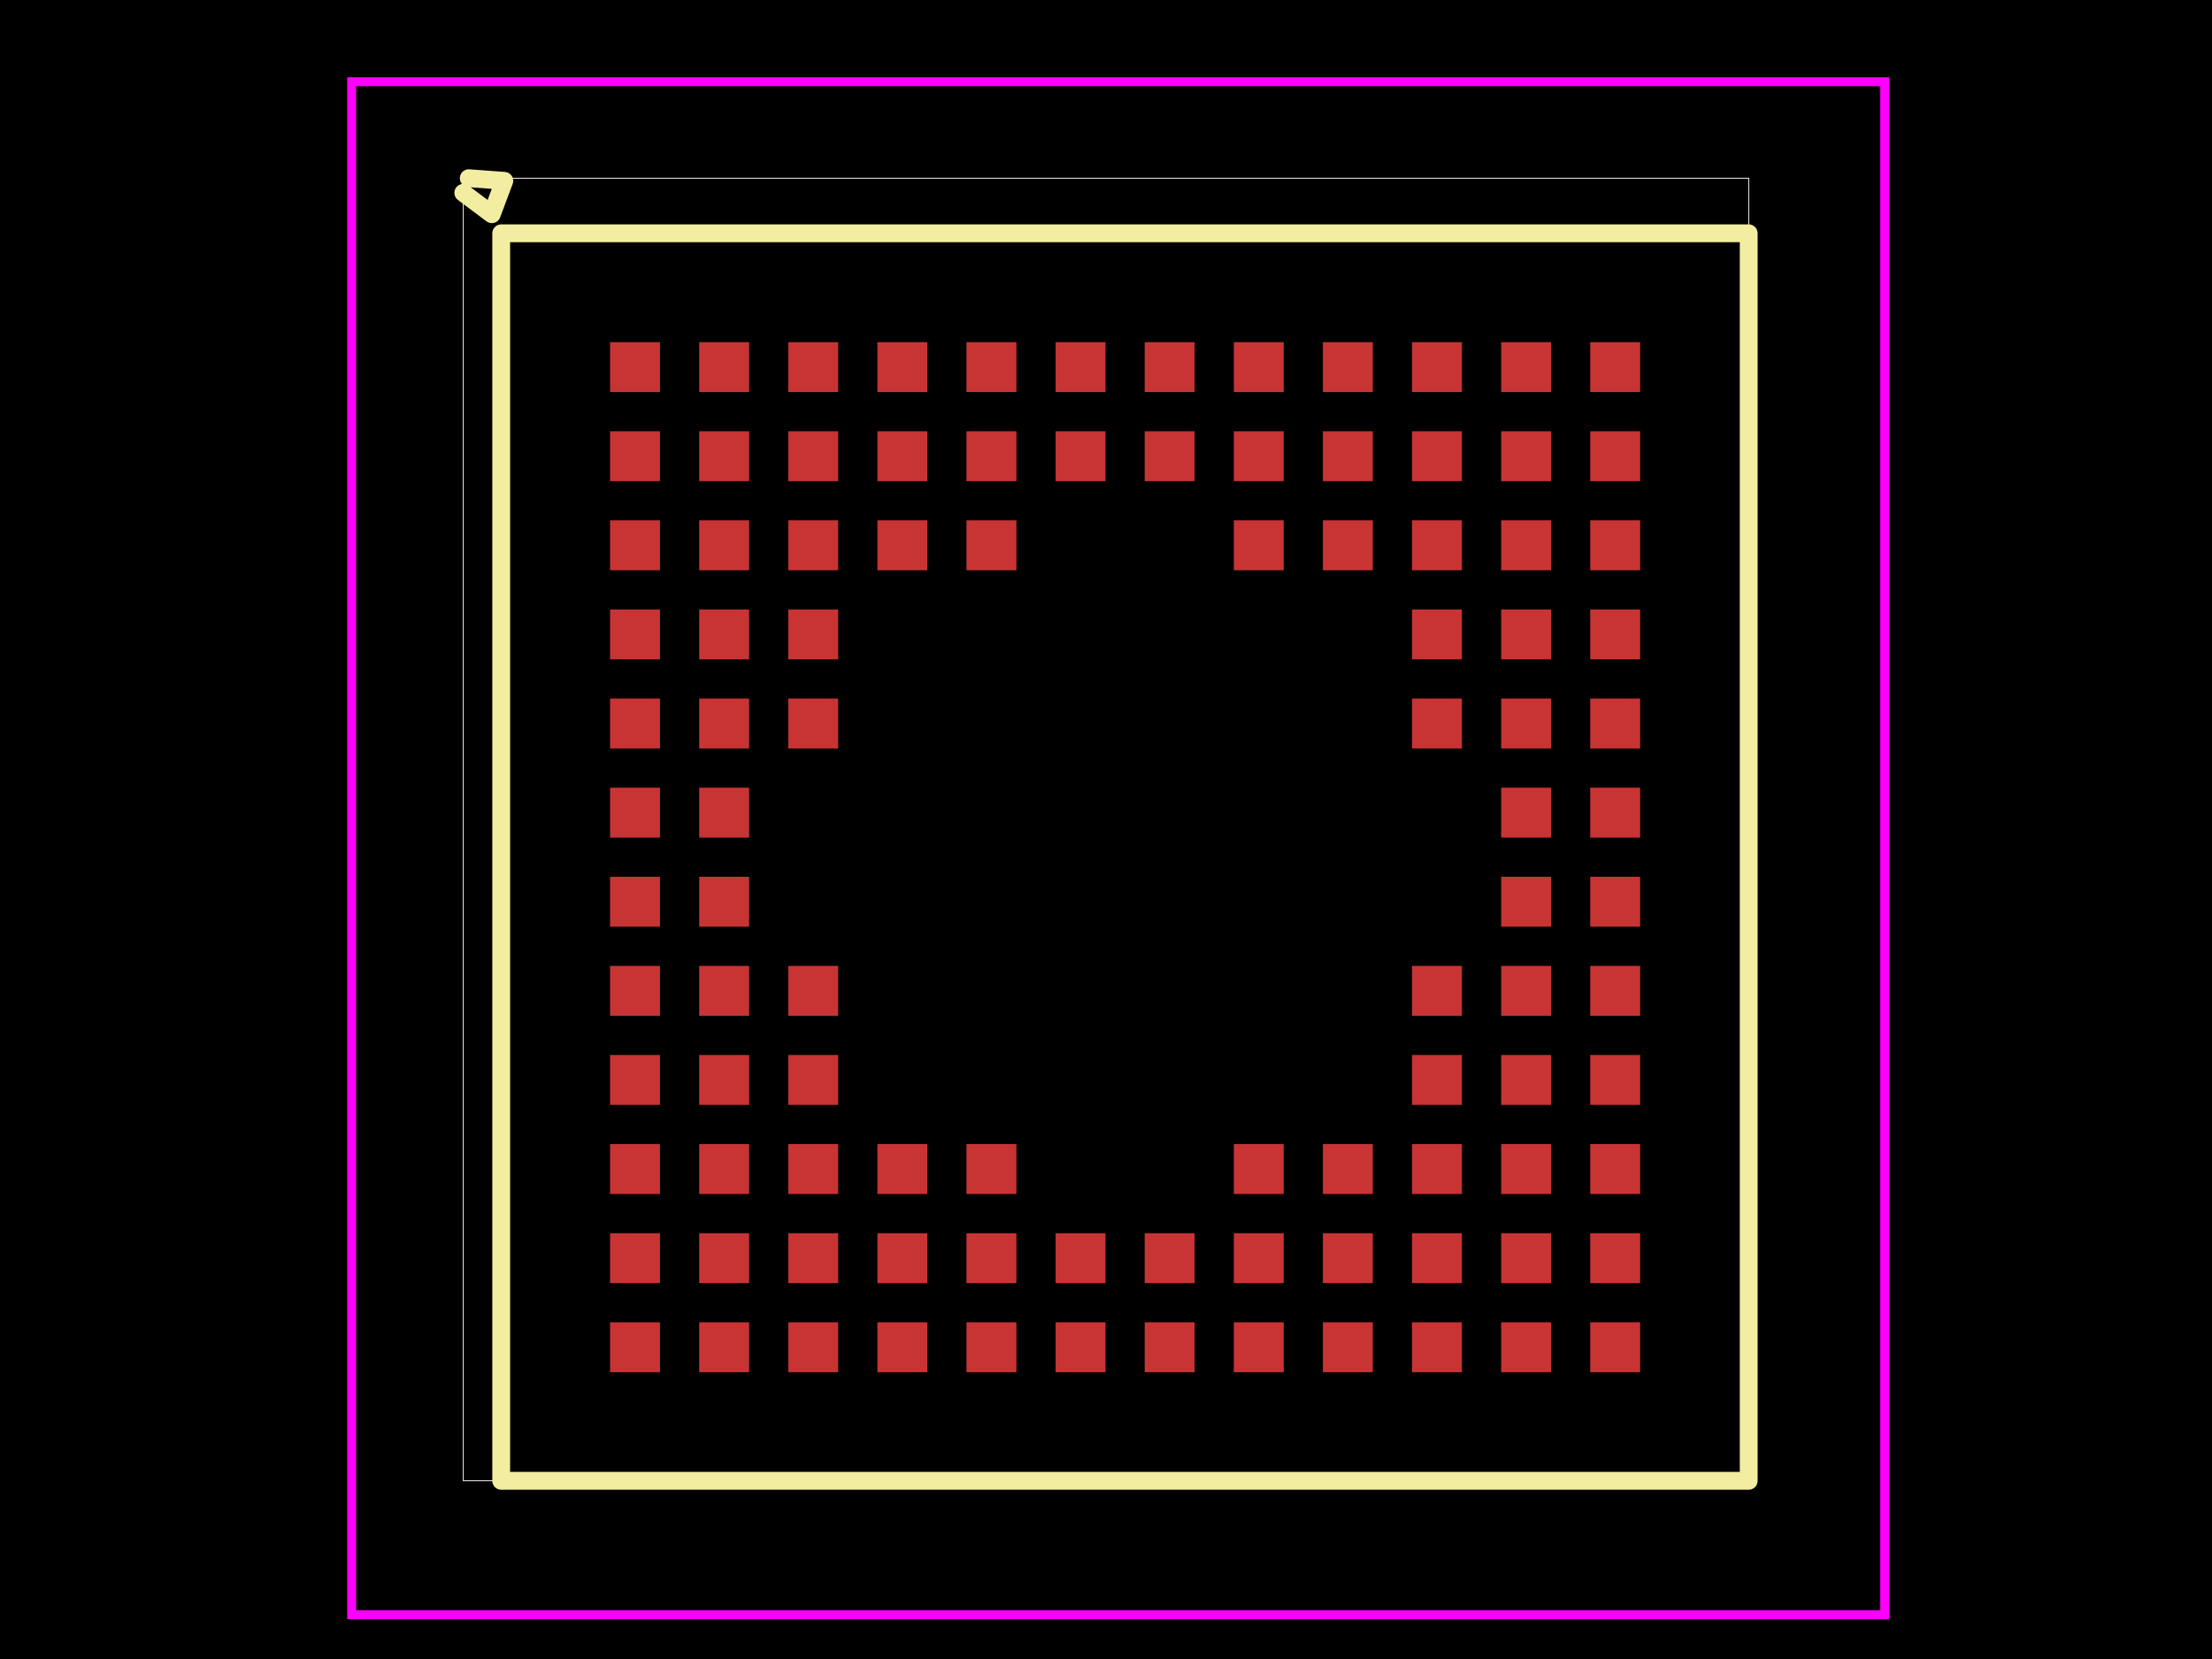
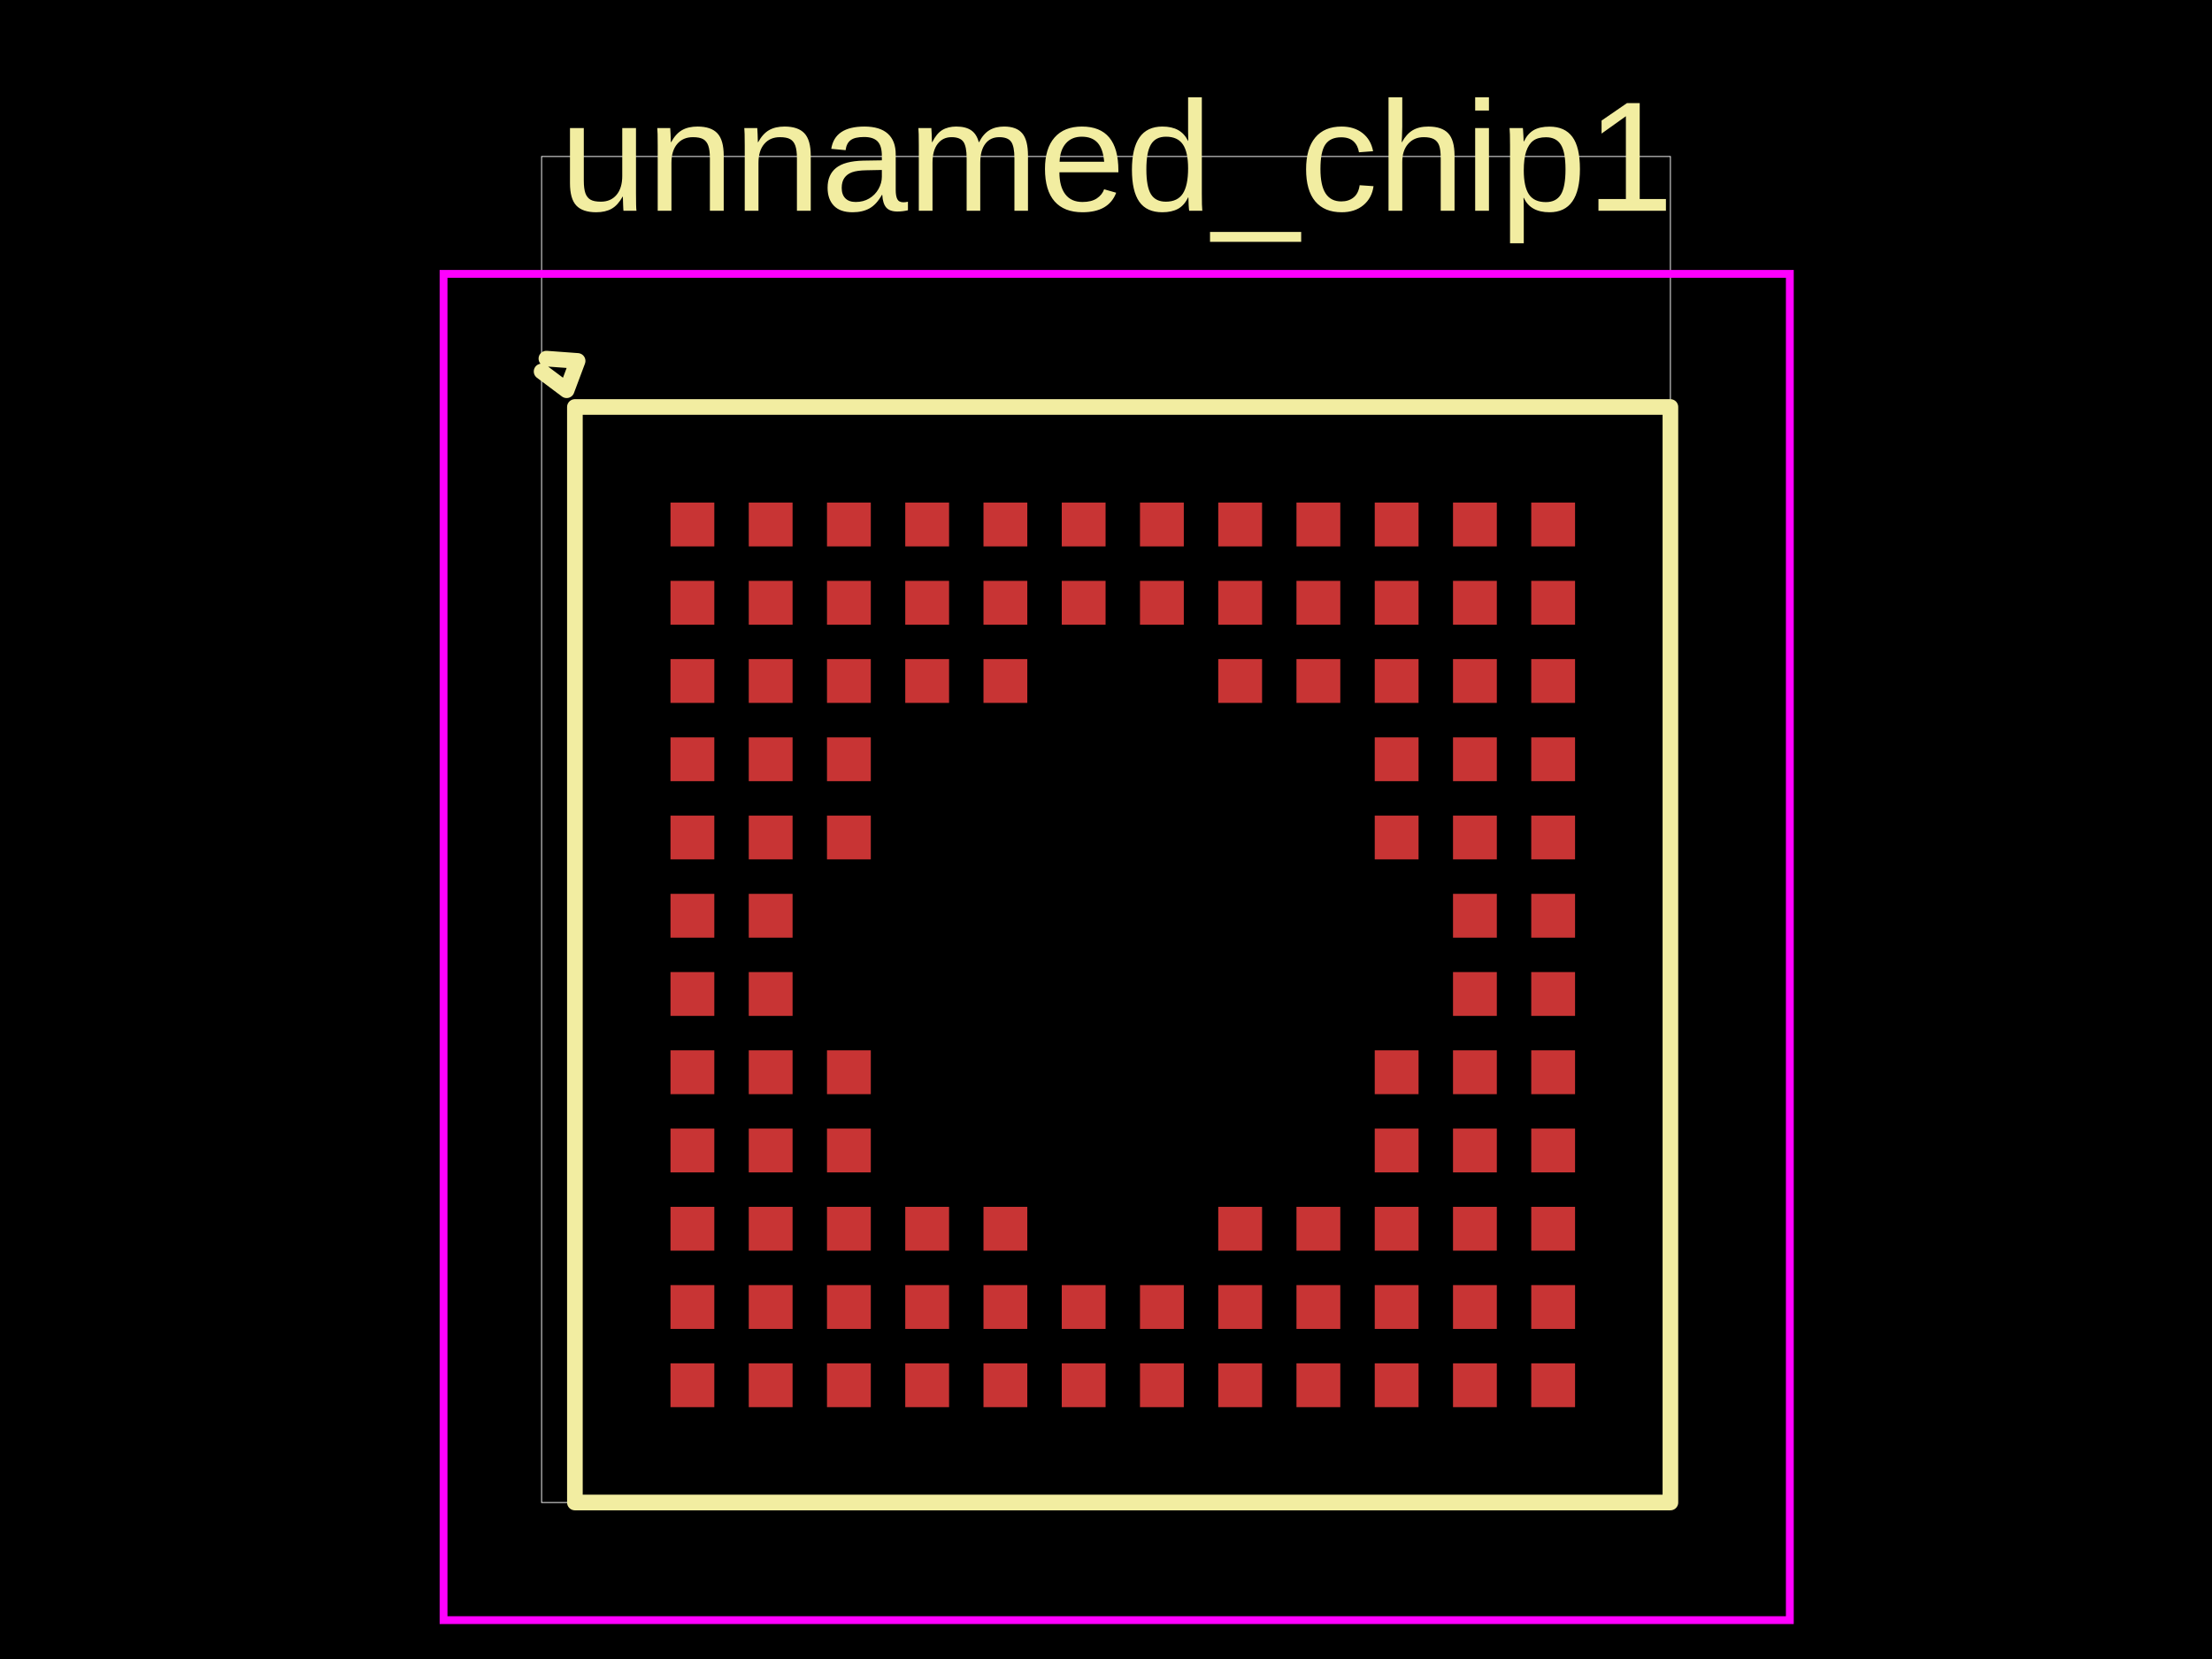
- <svg xmlns="http://www.w3.org/2000/svg" width="800" height="600" data-software-used-string="@tscircuit/core@0.0.1113">
+ <svg xmlns="http://www.w3.org/2000/svg" width="800" height="600" data-software-used-string="@tscircuit/core@0.0.1137">
  <style />
  <rect class="boundary" x="0" y="0" fill="#000" width="800" height="600" data-type="pcb_background" data-pcb-layer="global" />
-   <rect class="pcb-boundary" fill="none" stroke="#fff" stroke-width="0.3" x="167.554" y="64.451" width="464.893" height="471.097" data-type="pcb_boundary" data-pcb-layer="global" />
-   <rect class="pcb-pad" fill="rgb(200, 52, 52)" x="220.64" y="123.741" width="18.047" height="18.047" data-type="pcb_smtpad" data-pcb-layer="top" />
-   <rect class="pcb-pad" fill="rgb(200, 52, 52)" x="252.874" y="123.741" width="18.047" height="18.047" data-type="pcb_smtpad" data-pcb-layer="top" />
-   <rect class="pcb-pad" fill="rgb(200, 52, 52)" x="285.091" y="123.741" width="18.047" height="18.047" data-type="pcb_smtpad" data-pcb-layer="top" />
-   <rect class="pcb-pad" fill="rgb(200, 52, 52)" x="317.325" y="123.741" width="18.047" height="18.047" data-type="pcb_smtpad" data-pcb-layer="top" />
-   <rect class="pcb-pad" fill="rgb(200, 52, 52)" x="349.542" y="123.741" width="18.047" height="18.047" data-type="pcb_smtpad" data-pcb-layer="top" />
-   <rect class="pcb-pad" fill="rgb(200, 52, 52)" x="381.776" y="123.741" width="18.047" height="18.047" data-type="pcb_smtpad" data-pcb-layer="top" />
-   <rect class="pcb-pad" fill="rgb(200, 52, 52)" x="413.994" y="123.741" width="18.047" height="18.047" data-type="pcb_smtpad" data-pcb-layer="top" />
-   <rect class="pcb-pad" fill="rgb(200, 52, 52)" x="446.227" y="123.741" width="18.047" height="18.047" data-type="pcb_smtpad" data-pcb-layer="top" />
-   <rect class="pcb-pad" fill="rgb(200, 52, 52)" x="478.445" y="123.741" width="18.047" height="18.047" data-type="pcb_smtpad" data-pcb-layer="top" />
-   <rect class="pcb-pad" fill="rgb(200, 52, 52)" x="510.679" y="123.741" width="18.047" height="18.047" data-type="pcb_smtpad" data-pcb-layer="top" />
-   <rect class="pcb-pad" fill="rgb(200, 52, 52)" x="542.912" y="123.741" width="18.047" height="18.047" data-type="pcb_smtpad" data-pcb-layer="top" />
-   <rect class="pcb-pad" fill="rgb(200, 52, 52)" x="575.13" y="123.741" width="18.047" height="18.047" data-type="pcb_smtpad" data-pcb-layer="top" />
-   <rect class="pcb-pad" fill="rgb(200, 52, 52)" x="220.64" y="155.975" width="18.047" height="18.047" data-type="pcb_smtpad" data-pcb-layer="top" />
-   <rect class="pcb-pad" fill="rgb(200, 52, 52)" x="252.874" y="155.975" width="18.047" height="18.047" data-type="pcb_smtpad" data-pcb-layer="top" />
-   <rect class="pcb-pad" fill="rgb(200, 52, 52)" x="285.091" y="155.975" width="18.047" height="18.047" data-type="pcb_smtpad" data-pcb-layer="top" />
-   <rect class="pcb-pad" fill="rgb(200, 52, 52)" x="317.325" y="155.975" width="18.047" height="18.047" data-type="pcb_smtpad" data-pcb-layer="top" />
-   <rect class="pcb-pad" fill="rgb(200, 52, 52)" x="349.542" y="155.975" width="18.047" height="18.047" data-type="pcb_smtpad" data-pcb-layer="top" />
-   <rect class="pcb-pad" fill="rgb(200, 52, 52)" x="381.776" y="155.975" width="18.047" height="18.047" data-type="pcb_smtpad" data-pcb-layer="top" />
-   <rect class="pcb-pad" fill="rgb(200, 52, 52)" x="413.994" y="155.975" width="18.047" height="18.047" data-type="pcb_smtpad" data-pcb-layer="top" />
-   <rect class="pcb-pad" fill="rgb(200, 52, 52)" x="446.227" y="155.975" width="18.047" height="18.047" data-type="pcb_smtpad" data-pcb-layer="top" />
-   <rect class="pcb-pad" fill="rgb(200, 52, 52)" x="478.445" y="155.975" width="18.047" height="18.047" data-type="pcb_smtpad" data-pcb-layer="top" />
-   <rect class="pcb-pad" fill="rgb(200, 52, 52)" x="510.679" y="155.975" width="18.047" height="18.047" data-type="pcb_smtpad" data-pcb-layer="top" />
-   <rect class="pcb-pad" fill="rgb(200, 52, 52)" x="542.912" y="155.975" width="18.047" height="18.047" data-type="pcb_smtpad" data-pcb-layer="top" />
-   <rect class="pcb-pad" fill="rgb(200, 52, 52)" x="575.13" y="155.975" width="18.047" height="18.047" data-type="pcb_smtpad" data-pcb-layer="top" />
-   <rect class="pcb-pad" fill="rgb(200, 52, 52)" x="220.64" y="188.192" width="18.047" height="18.047" data-type="pcb_smtpad" data-pcb-layer="top" />
-   <rect class="pcb-pad" fill="rgb(200, 52, 52)" x="252.874" y="188.192" width="18.047" height="18.047" data-type="pcb_smtpad" data-pcb-layer="top" />
-   <rect class="pcb-pad" fill="rgb(200, 52, 52)" x="285.091" y="188.192" width="18.047" height="18.047" data-type="pcb_smtpad" data-pcb-layer="top" />
-   <rect class="pcb-pad" fill="rgb(200, 52, 52)" x="317.325" y="188.192" width="18.047" height="18.047" data-type="pcb_smtpad" data-pcb-layer="top" />
-   <rect class="pcb-pad" fill="rgb(200, 52, 52)" x="349.542" y="188.192" width="18.047" height="18.047" data-type="pcb_smtpad" data-pcb-layer="top" />
-   <rect class="pcb-pad" fill="rgb(200, 52, 52)" x="446.227" y="188.192" width="18.047" height="18.047" data-type="pcb_smtpad" data-pcb-layer="top" />
-   <rect class="pcb-pad" fill="rgb(200, 52, 52)" x="478.445" y="188.192" width="18.047" height="18.047" data-type="pcb_smtpad" data-pcb-layer="top" />
-   <rect class="pcb-pad" fill="rgb(200, 52, 52)" x="510.679" y="188.192" width="18.047" height="18.047" data-type="pcb_smtpad" data-pcb-layer="top" />
-   <rect class="pcb-pad" fill="rgb(200, 52, 52)" x="542.912" y="188.192" width="18.047" height="18.047" data-type="pcb_smtpad" data-pcb-layer="top" />
-   <rect class="pcb-pad" fill="rgb(200, 52, 52)" x="575.13" y="188.192" width="18.047" height="18.047" data-type="pcb_smtpad" data-pcb-layer="top" />
-   <rect class="pcb-pad" fill="rgb(200, 52, 52)" x="220.64" y="220.426" width="18.047" height="18.047" data-type="pcb_smtpad" data-pcb-layer="top" />
-   <rect class="pcb-pad" fill="rgb(200, 52, 52)" x="252.874" y="220.426" width="18.047" height="18.047" data-type="pcb_smtpad" data-pcb-layer="top" />
-   <rect class="pcb-pad" fill="rgb(200, 52, 52)" x="285.091" y="220.426" width="18.047" height="18.047" data-type="pcb_smtpad" data-pcb-layer="top" />
-   <rect class="pcb-pad" fill="rgb(200, 52, 52)" x="510.679" y="220.426" width="18.047" height="18.047" data-type="pcb_smtpad" data-pcb-layer="top" />
-   <rect class="pcb-pad" fill="rgb(200, 52, 52)" x="542.912" y="220.426" width="18.047" height="18.047" data-type="pcb_smtpad" data-pcb-layer="top" />
-   <rect class="pcb-pad" fill="rgb(200, 52, 52)" x="575.13" y="220.426" width="18.047" height="18.047" data-type="pcb_smtpad" data-pcb-layer="top" />
-   <rect class="pcb-pad" fill="rgb(200, 52, 52)" x="220.64" y="252.643" width="18.047" height="18.047" data-type="pcb_smtpad" data-pcb-layer="top" />
-   <rect class="pcb-pad" fill="rgb(200, 52, 52)" x="252.874" y="252.643" width="18.047" height="18.047" data-type="pcb_smtpad" data-pcb-layer="top" />
-   <rect class="pcb-pad" fill="rgb(200, 52, 52)" x="285.091" y="252.643" width="18.047" height="18.047" data-type="pcb_smtpad" data-pcb-layer="top" />
-   <rect class="pcb-pad" fill="rgb(200, 52, 52)" x="510.679" y="252.643" width="18.047" height="18.047" data-type="pcb_smtpad" data-pcb-layer="top" />
-   <rect class="pcb-pad" fill="rgb(200, 52, 52)" x="542.912" y="252.643" width="18.047" height="18.047" data-type="pcb_smtpad" data-pcb-layer="top" />
-   <rect class="pcb-pad" fill="rgb(200, 52, 52)" x="575.13" y="252.643" width="18.047" height="18.047" data-type="pcb_smtpad" data-pcb-layer="top" />
-   <rect class="pcb-pad" fill="rgb(200, 52, 52)" x="220.64" y="284.877" width="18.047" height="18.047" data-type="pcb_smtpad" data-pcb-layer="top" />
-   <rect class="pcb-pad" fill="rgb(200, 52, 52)" x="252.874" y="284.877" width="18.047" height="18.047" data-type="pcb_smtpad" data-pcb-layer="top" />
-   <rect class="pcb-pad" fill="rgb(200, 52, 52)" x="542.912" y="284.877" width="18.047" height="18.047" data-type="pcb_smtpad" data-pcb-layer="top" />
-   <rect class="pcb-pad" fill="rgb(200, 52, 52)" x="575.13" y="284.877" width="18.047" height="18.047" data-type="pcb_smtpad" data-pcb-layer="top" />
-   <rect class="pcb-pad" fill="rgb(200, 52, 52)" x="220.64" y="317.094" width="18.047" height="18.047" data-type="pcb_smtpad" data-pcb-layer="top" />
-   <rect class="pcb-pad" fill="rgb(200, 52, 52)" x="252.874" y="317.094" width="18.047" height="18.047" data-type="pcb_smtpad" data-pcb-layer="top" />
-   <rect class="pcb-pad" fill="rgb(200, 52, 52)" x="542.912" y="317.094" width="18.047" height="18.047" data-type="pcb_smtpad" data-pcb-layer="top" />
-   <rect class="pcb-pad" fill="rgb(200, 52, 52)" x="575.13" y="317.094" width="18.047" height="18.047" data-type="pcb_smtpad" data-pcb-layer="top" />
-   <rect class="pcb-pad" fill="rgb(200, 52, 52)" x="220.64" y="349.328" width="18.047" height="18.047" data-type="pcb_smtpad" data-pcb-layer="top" />
-   <rect class="pcb-pad" fill="rgb(200, 52, 52)" x="252.874" y="349.328" width="18.047" height="18.047" data-type="pcb_smtpad" data-pcb-layer="top" />
-   <rect class="pcb-pad" fill="rgb(200, 52, 52)" x="285.091" y="349.328" width="18.047" height="18.047" data-type="pcb_smtpad" data-pcb-layer="top" />
-   <rect class="pcb-pad" fill="rgb(200, 52, 52)" x="510.679" y="349.328" width="18.047" height="18.047" data-type="pcb_smtpad" data-pcb-layer="top" />
-   <rect class="pcb-pad" fill="rgb(200, 52, 52)" x="542.912" y="349.328" width="18.047" height="18.047" data-type="pcb_smtpad" data-pcb-layer="top" />
-   <rect class="pcb-pad" fill="rgb(200, 52, 52)" x="575.13" y="349.328" width="18.047" height="18.047" data-type="pcb_smtpad" data-pcb-layer="top" />
-   <rect class="pcb-pad" fill="rgb(200, 52, 52)" x="220.64" y="381.545" width="18.047" height="18.047" data-type="pcb_smtpad" data-pcb-layer="top" />
-   <rect class="pcb-pad" fill="rgb(200, 52, 52)" x="252.874" y="381.545" width="18.047" height="18.047" data-type="pcb_smtpad" data-pcb-layer="top" />
-   <rect class="pcb-pad" fill="rgb(200, 52, 52)" x="285.091" y="381.545" width="18.047" height="18.047" data-type="pcb_smtpad" data-pcb-layer="top" />
-   <rect class="pcb-pad" fill="rgb(200, 52, 52)" x="510.679" y="381.545" width="18.047" height="18.047" data-type="pcb_smtpad" data-pcb-layer="top" />
-   <rect class="pcb-pad" fill="rgb(200, 52, 52)" x="542.912" y="381.545" width="18.047" height="18.047" data-type="pcb_smtpad" data-pcb-layer="top" />
-   <rect class="pcb-pad" fill="rgb(200, 52, 52)" x="575.13" y="381.545" width="18.047" height="18.047" data-type="pcb_smtpad" data-pcb-layer="top" />
-   <rect class="pcb-pad" fill="rgb(200, 52, 52)" x="220.64" y="413.779" width="18.047" height="18.047" data-type="pcb_smtpad" data-pcb-layer="top" />
-   <rect class="pcb-pad" fill="rgb(200, 52, 52)" x="252.874" y="413.779" width="18.047" height="18.047" data-type="pcb_smtpad" data-pcb-layer="top" />
-   <rect class="pcb-pad" fill="rgb(200, 52, 52)" x="285.091" y="413.779" width="18.047" height="18.047" data-type="pcb_smtpad" data-pcb-layer="top" />
-   <rect class="pcb-pad" fill="rgb(200, 52, 52)" x="317.325" y="413.779" width="18.047" height="18.047" data-type="pcb_smtpad" data-pcb-layer="top" />
-   <rect class="pcb-pad" fill="rgb(200, 52, 52)" x="349.542" y="413.779" width="18.047" height="18.047" data-type="pcb_smtpad" data-pcb-layer="top" />
-   <rect class="pcb-pad" fill="rgb(200, 52, 52)" x="446.227" y="413.779" width="18.047" height="18.047" data-type="pcb_smtpad" data-pcb-layer="top" />
-   <rect class="pcb-pad" fill="rgb(200, 52, 52)" x="478.445" y="413.779" width="18.047" height="18.047" data-type="pcb_smtpad" data-pcb-layer="top" />
-   <rect class="pcb-pad" fill="rgb(200, 52, 52)" x="510.679" y="413.779" width="18.047" height="18.047" data-type="pcb_smtpad" data-pcb-layer="top" />
-   <rect class="pcb-pad" fill="rgb(200, 52, 52)" x="542.912" y="413.779" width="18.047" height="18.047" data-type="pcb_smtpad" data-pcb-layer="top" />
-   <rect class="pcb-pad" fill="rgb(200, 52, 52)" x="575.13" y="413.779" width="18.047" height="18.047" data-type="pcb_smtpad" data-pcb-layer="top" />
-   <rect class="pcb-pad" fill="rgb(200, 52, 52)" x="220.64" y="446.013" width="18.047" height="18.047" data-type="pcb_smtpad" data-pcb-layer="top" />
-   <rect class="pcb-pad" fill="rgb(200, 52, 52)" x="252.874" y="446.013" width="18.047" height="18.047" data-type="pcb_smtpad" data-pcb-layer="top" />
-   <rect class="pcb-pad" fill="rgb(200, 52, 52)" x="285.091" y="446.013" width="18.047" height="18.047" data-type="pcb_smtpad" data-pcb-layer="top" />
-   <rect class="pcb-pad" fill="rgb(200, 52, 52)" x="317.325" y="446.013" width="18.047" height="18.047" data-type="pcb_smtpad" data-pcb-layer="top" />
-   <rect class="pcb-pad" fill="rgb(200, 52, 52)" x="349.542" y="446.013" width="18.047" height="18.047" data-type="pcb_smtpad" data-pcb-layer="top" />
-   <rect class="pcb-pad" fill="rgb(200, 52, 52)" x="381.776" y="446.013" width="18.047" height="18.047" data-type="pcb_smtpad" data-pcb-layer="top" />
-   <rect class="pcb-pad" fill="rgb(200, 52, 52)" x="413.994" y="446.013" width="18.047" height="18.047" data-type="pcb_smtpad" data-pcb-layer="top" />
-   <rect class="pcb-pad" fill="rgb(200, 52, 52)" x="446.227" y="446.013" width="18.047" height="18.047" data-type="pcb_smtpad" data-pcb-layer="top" />
-   <rect class="pcb-pad" fill="rgb(200, 52, 52)" x="478.445" y="446.013" width="18.047" height="18.047" data-type="pcb_smtpad" data-pcb-layer="top" />
-   <rect class="pcb-pad" fill="rgb(200, 52, 52)" x="510.679" y="446.013" width="18.047" height="18.047" data-type="pcb_smtpad" data-pcb-layer="top" />
-   <rect class="pcb-pad" fill="rgb(200, 52, 52)" x="542.912" y="446.013" width="18.047" height="18.047" data-type="pcb_smtpad" data-pcb-layer="top" />
-   <rect class="pcb-pad" fill="rgb(200, 52, 52)" x="575.13" y="446.013" width="18.047" height="18.047" data-type="pcb_smtpad" data-pcb-layer="top" />
-   <rect class="pcb-pad" fill="rgb(200, 52, 52)" x="220.64" y="478.23" width="18.047" height="18.047" data-type="pcb_smtpad" data-pcb-layer="top" />
-   <rect class="pcb-pad" fill="rgb(200, 52, 52)" x="252.874" y="478.23" width="18.047" height="18.047" data-type="pcb_smtpad" data-pcb-layer="top" />
-   <rect class="pcb-pad" fill="rgb(200, 52, 52)" x="285.091" y="478.23" width="18.047" height="18.047" data-type="pcb_smtpad" data-pcb-layer="top" />
-   <rect class="pcb-pad" fill="rgb(200, 52, 52)" x="317.325" y="478.23" width="18.047" height="18.047" data-type="pcb_smtpad" data-pcb-layer="top" />
-   <rect class="pcb-pad" fill="rgb(200, 52, 52)" x="349.542" y="478.23" width="18.047" height="18.047" data-type="pcb_smtpad" data-pcb-layer="top" />
-   <rect class="pcb-pad" fill="rgb(200, 52, 52)" x="381.776" y="478.23" width="18.047" height="18.047" data-type="pcb_smtpad" data-pcb-layer="top" />
-   <rect class="pcb-pad" fill="rgb(200, 52, 52)" x="413.994" y="478.23" width="18.047" height="18.047" data-type="pcb_smtpad" data-pcb-layer="top" />
-   <rect class="pcb-pad" fill="rgb(200, 52, 52)" x="446.227" y="478.23" width="18.047" height="18.047" data-type="pcb_smtpad" data-pcb-layer="top" />
-   <rect class="pcb-pad" fill="rgb(200, 52, 52)" x="478.445" y="478.23" width="18.047" height="18.047" data-type="pcb_smtpad" data-pcb-layer="top" />
-   <rect class="pcb-pad" fill="rgb(200, 52, 52)" x="510.679" y="478.23" width="18.047" height="18.047" data-type="pcb_smtpad" data-pcb-layer="top" />
-   <rect class="pcb-pad" fill="rgb(200, 52, 52)" x="542.912" y="478.23" width="18.047" height="18.047" data-type="pcb_smtpad" data-pcb-layer="top" />
-   <rect class="pcb-pad" fill="rgb(200, 52, 52)" x="575.13" y="478.23" width="18.047" height="18.047" data-type="pcb_smtpad" data-pcb-layer="top" />
-   <path class="pcb-silkscreen pcb-silkscreen-top" d="M 632.446 84.373 L 181.27 84.373 L 181.27 535.549 L 632.446 535.549 L 632.446 84.373 Z" fill="none" stroke="#f2eda1" stroke-width="6.445" stroke-linecap="round" stroke-linejoin="round" data-pcb-component-id="pcb_component_0" data-pcb-silkscreen-path-id="pcb_silkscreen_path_0" data-type="pcb_silkscreen_path" data-pcb-layer="top" />
-   <path class="pcb-silkscreen pcb-silkscreen-top" d="M 169.534 64.451 L 182.391 65.399 L 177.869 77.472 L 167.554 69.739" fill="none" stroke="#f2eda1" stroke-width="6.445" stroke-linecap="round" stroke-linejoin="round" data-pcb-component-id="pcb_component_0" data-pcb-silkscreen-path-id="pcb_silkscreen_path_1" data-type="pcb_silkscreen_path" data-pcb-layer="top" />
-   <polygon points="127.179,29.543 681.628,29.543 681.628,583.992 127.179,583.992 127.179,29.543" class="pcb-courtyard-outline pcb-courtyard-top" data-pcb-courtyard-outline-id="pcb_courtyard_outline_0" data-type="pcb_courtyard_outline" data-pcb-layer="top" fill="none" stroke="#FF00FF" stroke-width="3.223" />
+   <rect class="pcb-boundary" fill="none" stroke="#fff" stroke-width="0.3" x="195.875" y="56.599" width="408.251" height="486.803" data-type="pcb_boundary" data-pcb-layer="global" />
+   <rect class="pcb-pad" fill="rgb(200, 52, 52)" x="242.493" y="181.768" width="15.848" height="15.848" data-type="pcb_smtpad" data-pcb-layer="top" />
+   <rect class="pcb-pad" fill="rgb(200, 52, 52)" x="270.8" y="181.768" width="15.848" height="15.848" data-type="pcb_smtpad" data-pcb-layer="top" />
+   <rect class="pcb-pad" fill="rgb(200, 52, 52)" x="299.092" y="181.768" width="15.848" height="15.848" data-type="pcb_smtpad" data-pcb-layer="top" />
+   <rect class="pcb-pad" fill="rgb(200, 52, 52)" x="327.398" y="181.768" width="15.848" height="15.848" data-type="pcb_smtpad" data-pcb-layer="top" />
+   <rect class="pcb-pad" fill="rgb(200, 52, 52)" x="355.69" y="181.768" width="15.848" height="15.848" data-type="pcb_smtpad" data-pcb-layer="top" />
+   <rect class="pcb-pad" fill="rgb(200, 52, 52)" x="383.997" y="181.768" width="15.848" height="15.848" data-type="pcb_smtpad" data-pcb-layer="top" />
+   <rect class="pcb-pad" fill="rgb(200, 52, 52)" x="412.289" y="181.768" width="15.848" height="15.848" data-type="pcb_smtpad" data-pcb-layer="top" />
+   <rect class="pcb-pad" fill="rgb(200, 52, 52)" x="440.595" y="181.768" width="15.848" height="15.848" data-type="pcb_smtpad" data-pcb-layer="top" />
+   <rect class="pcb-pad" fill="rgb(200, 52, 52)" x="468.887" y="181.768" width="15.848" height="15.848" data-type="pcb_smtpad" data-pcb-layer="top" />
+   <rect class="pcb-pad" fill="rgb(200, 52, 52)" x="497.194" y="181.768" width="15.848" height="15.848" data-type="pcb_smtpad" data-pcb-layer="top" />
+   <rect class="pcb-pad" fill="rgb(200, 52, 52)" x="525.5" y="181.768" width="15.848" height="15.848" data-type="pcb_smtpad" data-pcb-layer="top" />
+   <rect class="pcb-pad" fill="rgb(200, 52, 52)" x="553.792" y="181.768" width="15.848" height="15.848" data-type="pcb_smtpad" data-pcb-layer="top" />
+   <rect class="pcb-pad" fill="rgb(200, 52, 52)" x="242.493" y="210.074" width="15.848" height="15.848" data-type="pcb_smtpad" data-pcb-layer="top" />
+   <rect class="pcb-pad" fill="rgb(200, 52, 52)" x="270.8" y="210.074" width="15.848" height="15.848" data-type="pcb_smtpad" data-pcb-layer="top" />
+   <rect class="pcb-pad" fill="rgb(200, 52, 52)" x="299.092" y="210.074" width="15.848" height="15.848" data-type="pcb_smtpad" data-pcb-layer="top" />
+   <rect class="pcb-pad" fill="rgb(200, 52, 52)" x="327.398" y="210.074" width="15.848" height="15.848" data-type="pcb_smtpad" data-pcb-layer="top" />
+   <rect class="pcb-pad" fill="rgb(200, 52, 52)" x="355.69" y="210.074" width="15.848" height="15.848" data-type="pcb_smtpad" data-pcb-layer="top" />
+   <rect class="pcb-pad" fill="rgb(200, 52, 52)" x="383.997" y="210.074" width="15.848" height="15.848" data-type="pcb_smtpad" data-pcb-layer="top" />
+   <rect class="pcb-pad" fill="rgb(200, 52, 52)" x="412.289" y="210.074" width="15.848" height="15.848" data-type="pcb_smtpad" data-pcb-layer="top" />
+   <rect class="pcb-pad" fill="rgb(200, 52, 52)" x="440.595" y="210.074" width="15.848" height="15.848" data-type="pcb_smtpad" data-pcb-layer="top" />
+   <rect class="pcb-pad" fill="rgb(200, 52, 52)" x="468.887" y="210.074" width="15.848" height="15.848" data-type="pcb_smtpad" data-pcb-layer="top" />
+   <rect class="pcb-pad" fill="rgb(200, 52, 52)" x="497.194" y="210.074" width="15.848" height="15.848" data-type="pcb_smtpad" data-pcb-layer="top" />
+   <rect class="pcb-pad" fill="rgb(200, 52, 52)" x="525.5" y="210.074" width="15.848" height="15.848" data-type="pcb_smtpad" data-pcb-layer="top" />
+   <rect class="pcb-pad" fill="rgb(200, 52, 52)" x="553.792" y="210.074" width="15.848" height="15.848" data-type="pcb_smtpad" data-pcb-layer="top" />
+   <rect class="pcb-pad" fill="rgb(200, 52, 52)" x="242.493" y="238.366" width="15.848" height="15.848" data-type="pcb_smtpad" data-pcb-layer="top" />
+   <rect class="pcb-pad" fill="rgb(200, 52, 52)" x="270.8" y="238.366" width="15.848" height="15.848" data-type="pcb_smtpad" data-pcb-layer="top" />
+   <rect class="pcb-pad" fill="rgb(200, 52, 52)" x="299.092" y="238.366" width="15.848" height="15.848" data-type="pcb_smtpad" data-pcb-layer="top" />
+   <rect class="pcb-pad" fill="rgb(200, 52, 52)" x="327.398" y="238.366" width="15.848" height="15.848" data-type="pcb_smtpad" data-pcb-layer="top" />
+   <rect class="pcb-pad" fill="rgb(200, 52, 52)" x="355.69" y="238.366" width="15.848" height="15.848" data-type="pcb_smtpad" data-pcb-layer="top" />
+   <rect class="pcb-pad" fill="rgb(200, 52, 52)" x="440.595" y="238.366" width="15.848" height="15.848" data-type="pcb_smtpad" data-pcb-layer="top" />
+   <rect class="pcb-pad" fill="rgb(200, 52, 52)" x="468.887" y="238.366" width="15.848" height="15.848" data-type="pcb_smtpad" data-pcb-layer="top" />
+   <rect class="pcb-pad" fill="rgb(200, 52, 52)" x="497.194" y="238.366" width="15.848" height="15.848" data-type="pcb_smtpad" data-pcb-layer="top" />
+   <rect class="pcb-pad" fill="rgb(200, 52, 52)" x="525.5" y="238.366" width="15.848" height="15.848" data-type="pcb_smtpad" data-pcb-layer="top" />
+   <rect class="pcb-pad" fill="rgb(200, 52, 52)" x="553.792" y="238.366" width="15.848" height="15.848" data-type="pcb_smtpad" data-pcb-layer="top" />
+   <rect class="pcb-pad" fill="rgb(200, 52, 52)" x="242.493" y="266.673" width="15.848" height="15.848" data-type="pcb_smtpad" data-pcb-layer="top" />
+   <rect class="pcb-pad" fill="rgb(200, 52, 52)" x="270.8" y="266.673" width="15.848" height="15.848" data-type="pcb_smtpad" data-pcb-layer="top" />
+   <rect class="pcb-pad" fill="rgb(200, 52, 52)" x="299.092" y="266.673" width="15.848" height="15.848" data-type="pcb_smtpad" data-pcb-layer="top" />
+   <rect class="pcb-pad" fill="rgb(200, 52, 52)" x="497.194" y="266.673" width="15.848" height="15.848" data-type="pcb_smtpad" data-pcb-layer="top" />
+   <rect class="pcb-pad" fill="rgb(200, 52, 52)" x="525.5" y="266.673" width="15.848" height="15.848" data-type="pcb_smtpad" data-pcb-layer="top" />
+   <rect class="pcb-pad" fill="rgb(200, 52, 52)" x="553.792" y="266.673" width="15.848" height="15.848" data-type="pcb_smtpad" data-pcb-layer="top" />
+   <rect class="pcb-pad" fill="rgb(200, 52, 52)" x="242.493" y="294.965" width="15.848" height="15.848" data-type="pcb_smtpad" data-pcb-layer="top" />
+   <rect class="pcb-pad" fill="rgb(200, 52, 52)" x="270.8" y="294.965" width="15.848" height="15.848" data-type="pcb_smtpad" data-pcb-layer="top" />
+   <rect class="pcb-pad" fill="rgb(200, 52, 52)" x="299.092" y="294.965" width="15.848" height="15.848" data-type="pcb_smtpad" data-pcb-layer="top" />
+   <rect class="pcb-pad" fill="rgb(200, 52, 52)" x="497.194" y="294.965" width="15.848" height="15.848" data-type="pcb_smtpad" data-pcb-layer="top" />
+   <rect class="pcb-pad" fill="rgb(200, 52, 52)" x="525.5" y="294.965" width="15.848" height="15.848" data-type="pcb_smtpad" data-pcb-layer="top" />
+   <rect class="pcb-pad" fill="rgb(200, 52, 52)" x="553.792" y="294.965" width="15.848" height="15.848" data-type="pcb_smtpad" data-pcb-layer="top" />
+   <rect class="pcb-pad" fill="rgb(200, 52, 52)" x="242.493" y="323.271" width="15.848" height="15.848" data-type="pcb_smtpad" data-pcb-layer="top" />
+   <rect class="pcb-pad" fill="rgb(200, 52, 52)" x="270.8" y="323.271" width="15.848" height="15.848" data-type="pcb_smtpad" data-pcb-layer="top" />
+   <rect class="pcb-pad" fill="rgb(200, 52, 52)" x="525.5" y="323.271" width="15.848" height="15.848" data-type="pcb_smtpad" data-pcb-layer="top" />
+   <rect class="pcb-pad" fill="rgb(200, 52, 52)" x="553.792" y="323.271" width="15.848" height="15.848" data-type="pcb_smtpad" data-pcb-layer="top" />
+   <rect class="pcb-pad" fill="rgb(200, 52, 52)" x="242.493" y="351.563" width="15.848" height="15.848" data-type="pcb_smtpad" data-pcb-layer="top" />
+   <rect class="pcb-pad" fill="rgb(200, 52, 52)" x="270.8" y="351.563" width="15.848" height="15.848" data-type="pcb_smtpad" data-pcb-layer="top" />
+   <rect class="pcb-pad" fill="rgb(200, 52, 52)" x="525.5" y="351.563" width="15.848" height="15.848" data-type="pcb_smtpad" data-pcb-layer="top" />
+   <rect class="pcb-pad" fill="rgb(200, 52, 52)" x="553.792" y="351.563" width="15.848" height="15.848" data-type="pcb_smtpad" data-pcb-layer="top" />
+   <rect class="pcb-pad" fill="rgb(200, 52, 52)" x="242.493" y="379.87" width="15.848" height="15.848" data-type="pcb_smtpad" data-pcb-layer="top" />
+   <rect class="pcb-pad" fill="rgb(200, 52, 52)" x="270.8" y="379.87" width="15.848" height="15.848" data-type="pcb_smtpad" data-pcb-layer="top" />
+   <rect class="pcb-pad" fill="rgb(200, 52, 52)" x="299.092" y="379.87" width="15.848" height="15.848" data-type="pcb_smtpad" data-pcb-layer="top" />
+   <rect class="pcb-pad" fill="rgb(200, 52, 52)" x="497.194" y="379.87" width="15.848" height="15.848" data-type="pcb_smtpad" data-pcb-layer="top" />
+   <rect class="pcb-pad" fill="rgb(200, 52, 52)" x="525.5" y="379.87" width="15.848" height="15.848" data-type="pcb_smtpad" data-pcb-layer="top" />
+   <rect class="pcb-pad" fill="rgb(200, 52, 52)" x="553.792" y="379.87" width="15.848" height="15.848" data-type="pcb_smtpad" data-pcb-layer="top" />
+   <rect class="pcb-pad" fill="rgb(200, 52, 52)" x="242.493" y="408.162" width="15.848" height="15.848" data-type="pcb_smtpad" data-pcb-layer="top" />
+   <rect class="pcb-pad" fill="rgb(200, 52, 52)" x="270.8" y="408.162" width="15.848" height="15.848" data-type="pcb_smtpad" data-pcb-layer="top" />
+   <rect class="pcb-pad" fill="rgb(200, 52, 52)" x="299.092" y="408.162" width="15.848" height="15.848" data-type="pcb_smtpad" data-pcb-layer="top" />
+   <rect class="pcb-pad" fill="rgb(200, 52, 52)" x="497.194" y="408.162" width="15.848" height="15.848" data-type="pcb_smtpad" data-pcb-layer="top" />
+   <rect class="pcb-pad" fill="rgb(200, 52, 52)" x="525.5" y="408.162" width="15.848" height="15.848" data-type="pcb_smtpad" data-pcb-layer="top" />
+   <rect class="pcb-pad" fill="rgb(200, 52, 52)" x="553.792" y="408.162" width="15.848" height="15.848" data-type="pcb_smtpad" data-pcb-layer="top" />
+   <rect class="pcb-pad" fill="rgb(200, 52, 52)" x="242.493" y="436.468" width="15.848" height="15.848" data-type="pcb_smtpad" data-pcb-layer="top" />
+   <rect class="pcb-pad" fill="rgb(200, 52, 52)" x="270.8" y="436.468" width="15.848" height="15.848" data-type="pcb_smtpad" data-pcb-layer="top" />
+   <rect class="pcb-pad" fill="rgb(200, 52, 52)" x="299.092" y="436.468" width="15.848" height="15.848" data-type="pcb_smtpad" data-pcb-layer="top" />
+   <rect class="pcb-pad" fill="rgb(200, 52, 52)" x="327.398" y="436.468" width="15.848" height="15.848" data-type="pcb_smtpad" data-pcb-layer="top" />
+   <rect class="pcb-pad" fill="rgb(200, 52, 52)" x="355.69" y="436.468" width="15.848" height="15.848" data-type="pcb_smtpad" data-pcb-layer="top" />
+   <rect class="pcb-pad" fill="rgb(200, 52, 52)" x="440.595" y="436.468" width="15.848" height="15.848" data-type="pcb_smtpad" data-pcb-layer="top" />
+   <rect class="pcb-pad" fill="rgb(200, 52, 52)" x="468.887" y="436.468" width="15.848" height="15.848" data-type="pcb_smtpad" data-pcb-layer="top" />
+   <rect class="pcb-pad" fill="rgb(200, 52, 52)" x="497.194" y="436.468" width="15.848" height="15.848" data-type="pcb_smtpad" data-pcb-layer="top" />
+   <rect class="pcb-pad" fill="rgb(200, 52, 52)" x="525.5" y="436.468" width="15.848" height="15.848" data-type="pcb_smtpad" data-pcb-layer="top" />
+   <rect class="pcb-pad" fill="rgb(200, 52, 52)" x="553.792" y="436.468" width="15.848" height="15.848" data-type="pcb_smtpad" data-pcb-layer="top" />
+   <rect class="pcb-pad" fill="rgb(200, 52, 52)" x="242.493" y="464.775" width="15.848" height="15.848" data-type="pcb_smtpad" data-pcb-layer="top" />
+   <rect class="pcb-pad" fill="rgb(200, 52, 52)" x="270.8" y="464.775" width="15.848" height="15.848" data-type="pcb_smtpad" data-pcb-layer="top" />
+   <rect class="pcb-pad" fill="rgb(200, 52, 52)" x="299.092" y="464.775" width="15.848" height="15.848" data-type="pcb_smtpad" data-pcb-layer="top" />
+   <rect class="pcb-pad" fill="rgb(200, 52, 52)" x="327.398" y="464.775" width="15.848" height="15.848" data-type="pcb_smtpad" data-pcb-layer="top" />
+   <rect class="pcb-pad" fill="rgb(200, 52, 52)" x="355.69" y="464.775" width="15.848" height="15.848" data-type="pcb_smtpad" data-pcb-layer="top" />
+   <rect class="pcb-pad" fill="rgb(200, 52, 52)" x="383.997" y="464.775" width="15.848" height="15.848" data-type="pcb_smtpad" data-pcb-layer="top" />
+   <rect class="pcb-pad" fill="rgb(200, 52, 52)" x="412.289" y="464.775" width="15.848" height="15.848" data-type="pcb_smtpad" data-pcb-layer="top" />
+   <rect class="pcb-pad" fill="rgb(200, 52, 52)" x="440.595" y="464.775" width="15.848" height="15.848" data-type="pcb_smtpad" data-pcb-layer="top" />
+   <rect class="pcb-pad" fill="rgb(200, 52, 52)" x="468.887" y="464.775" width="15.848" height="15.848" data-type="pcb_smtpad" data-pcb-layer="top" />
+   <rect class="pcb-pad" fill="rgb(200, 52, 52)" x="497.194" y="464.775" width="15.848" height="15.848" data-type="pcb_smtpad" data-pcb-layer="top" />
+   <rect class="pcb-pad" fill="rgb(200, 52, 52)" x="525.5" y="464.775" width="15.848" height="15.848" data-type="pcb_smtpad" data-pcb-layer="top" />
+   <rect class="pcb-pad" fill="rgb(200, 52, 52)" x="553.792" y="464.775" width="15.848" height="15.848" data-type="pcb_smtpad" data-pcb-layer="top" />
+   <rect class="pcb-pad" fill="rgb(200, 52, 52)" x="242.493" y="493.067" width="15.848" height="15.848" data-type="pcb_smtpad" data-pcb-layer="top" />
+   <rect class="pcb-pad" fill="rgb(200, 52, 52)" x="270.8" y="493.067" width="15.848" height="15.848" data-type="pcb_smtpad" data-pcb-layer="top" />
+   <rect class="pcb-pad" fill="rgb(200, 52, 52)" x="299.092" y="493.067" width="15.848" height="15.848" data-type="pcb_smtpad" data-pcb-layer="top" />
+   <rect class="pcb-pad" fill="rgb(200, 52, 52)" x="327.398" y="493.067" width="15.848" height="15.848" data-type="pcb_smtpad" data-pcb-layer="top" />
+   <rect class="pcb-pad" fill="rgb(200, 52, 52)" x="355.69" y="493.067" width="15.848" height="15.848" data-type="pcb_smtpad" data-pcb-layer="top" />
+   <rect class="pcb-pad" fill="rgb(200, 52, 52)" x="383.997" y="493.067" width="15.848" height="15.848" data-type="pcb_smtpad" data-pcb-layer="top" />
+   <rect class="pcb-pad" fill="rgb(200, 52, 52)" x="412.289" y="493.067" width="15.848" height="15.848" data-type="pcb_smtpad" data-pcb-layer="top" />
+   <rect class="pcb-pad" fill="rgb(200, 52, 52)" x="440.595" y="493.067" width="15.848" height="15.848" data-type="pcb_smtpad" data-pcb-layer="top" />
+   <rect class="pcb-pad" fill="rgb(200, 52, 52)" x="468.887" y="493.067" width="15.848" height="15.848" data-type="pcb_smtpad" data-pcb-layer="top" />
+   <rect class="pcb-pad" fill="rgb(200, 52, 52)" x="497.194" y="493.067" width="15.848" height="15.848" data-type="pcb_smtpad" data-pcb-layer="top" />
+   <rect class="pcb-pad" fill="rgb(200, 52, 52)" x="525.5" y="493.067" width="15.848" height="15.848" data-type="pcb_smtpad" data-pcb-layer="top" />
+   <rect class="pcb-pad" fill="rgb(200, 52, 52)" x="553.792" y="493.067" width="15.848" height="15.848" data-type="pcb_smtpad" data-pcb-layer="top" />
+   <path class="pcb-silkscreen pcb-silkscreen-top" d="M 604.125 147.196 L 207.92 147.196 L 207.92 543.401 L 604.125 543.401 L 604.125 147.196 Z" fill="none" stroke="#f2eda1" stroke-width="5.66" stroke-linecap="round" stroke-linejoin="round" data-pcb-component-id="pcb_component_0" data-pcb-silkscreen-path-id="pcb_silkscreen_path_0" data-type="pcb_silkscreen_path" data-pcb-layer="top" />
+   <path class="pcb-silkscreen pcb-silkscreen-top" d="M 197.614 129.702 L 208.905 130.535 L 204.933 141.136 L 195.875 134.346" fill="none" stroke="#f2eda1" stroke-width="5.66" stroke-linecap="round" stroke-linejoin="round" data-pcb-component-id="pcb_component_0" data-pcb-silkscreen-path-id="pcb_silkscreen_path_1" data-type="pcb_silkscreen_path" data-pcb-layer="top" />
+   <text x="0" y="0" dx="0" dy="0" fill="#f2eda1" font-family="Arial, sans-serif" font-size="56.599" text-anchor="middle" dominant-baseline="central" transform="matrix(1,0,0,1,403.8672,56.59857)" class="pcb-silkscreen-text pcb-silkscreen-top" data-pcb-silkscreen-text-id="pcb_component_0" stroke="none" data-type="pcb_silkscreen_text" data-pcb-layer="top">unnamed_chip1</text>
+   <polygon points="160.42,99.047 647.315,99.047 647.315,585.942 160.42,585.942 160.42,99.047" class="pcb-courtyard-outline pcb-courtyard-top" data-pcb-courtyard-outline-id="pcb_courtyard_outline_0" data-type="pcb_courtyard_outline" data-pcb-layer="top" fill="none" stroke="#FF00FF" stroke-width="2.83" />
</svg>
